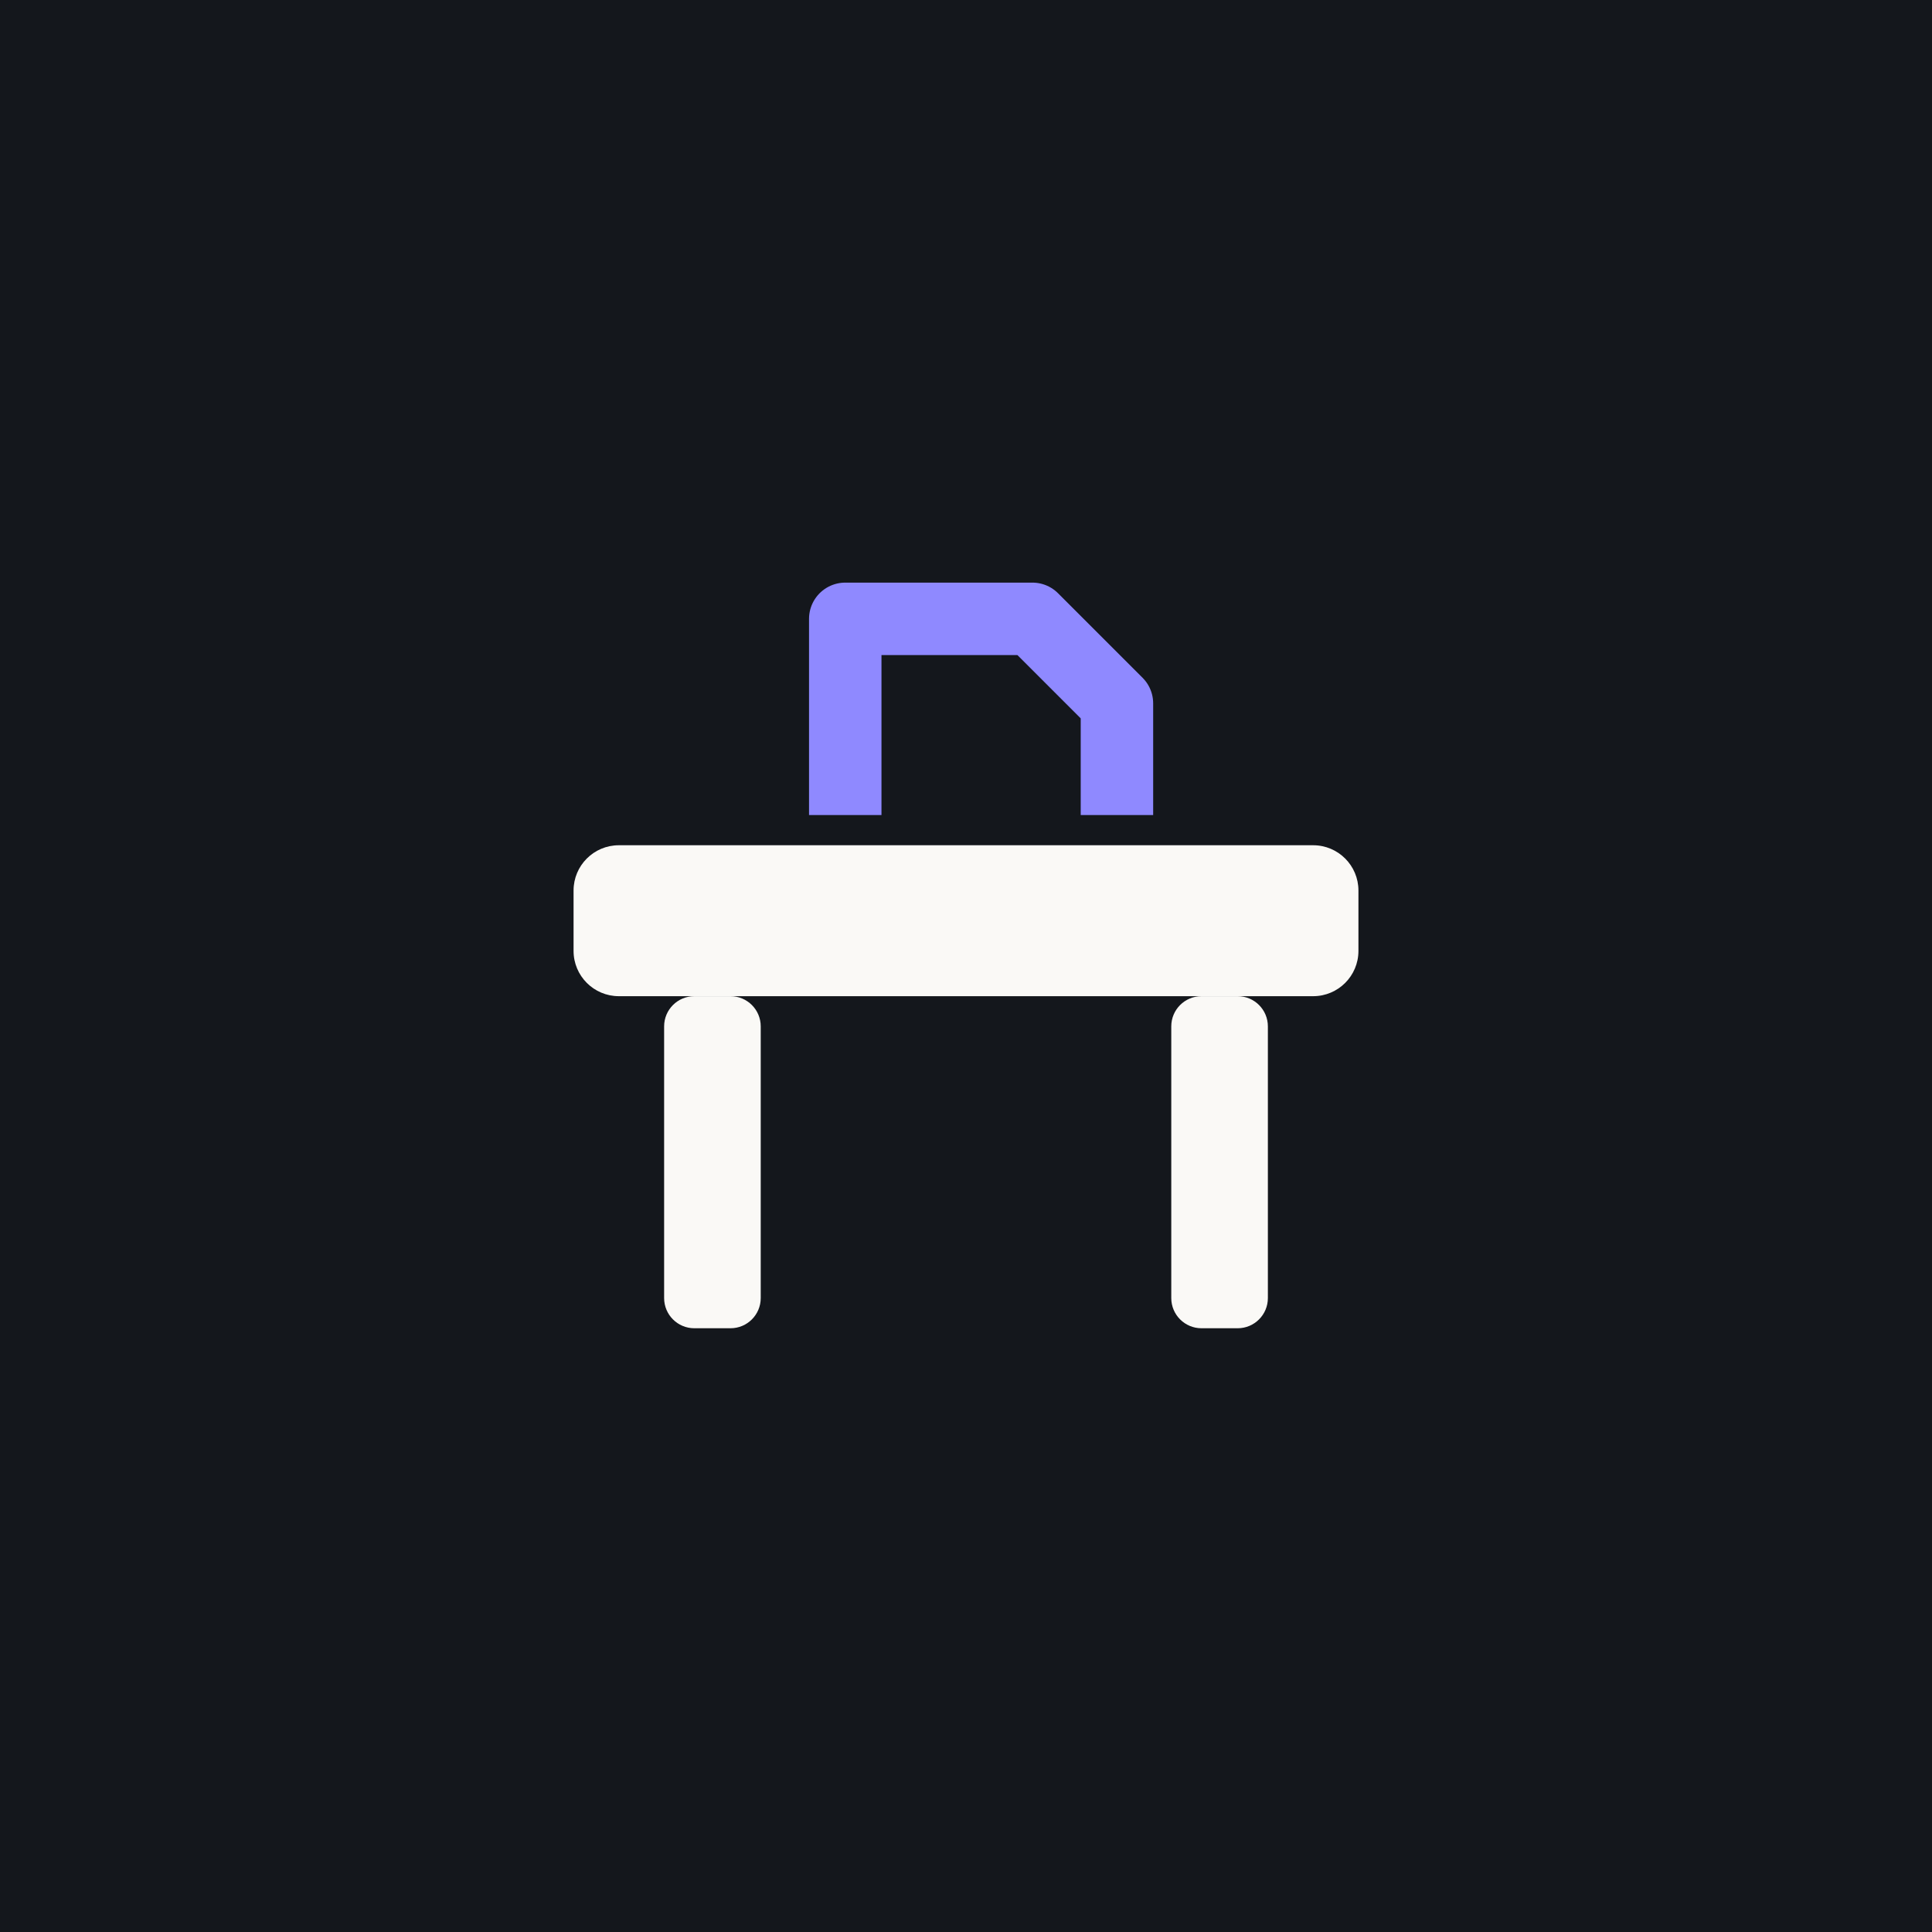
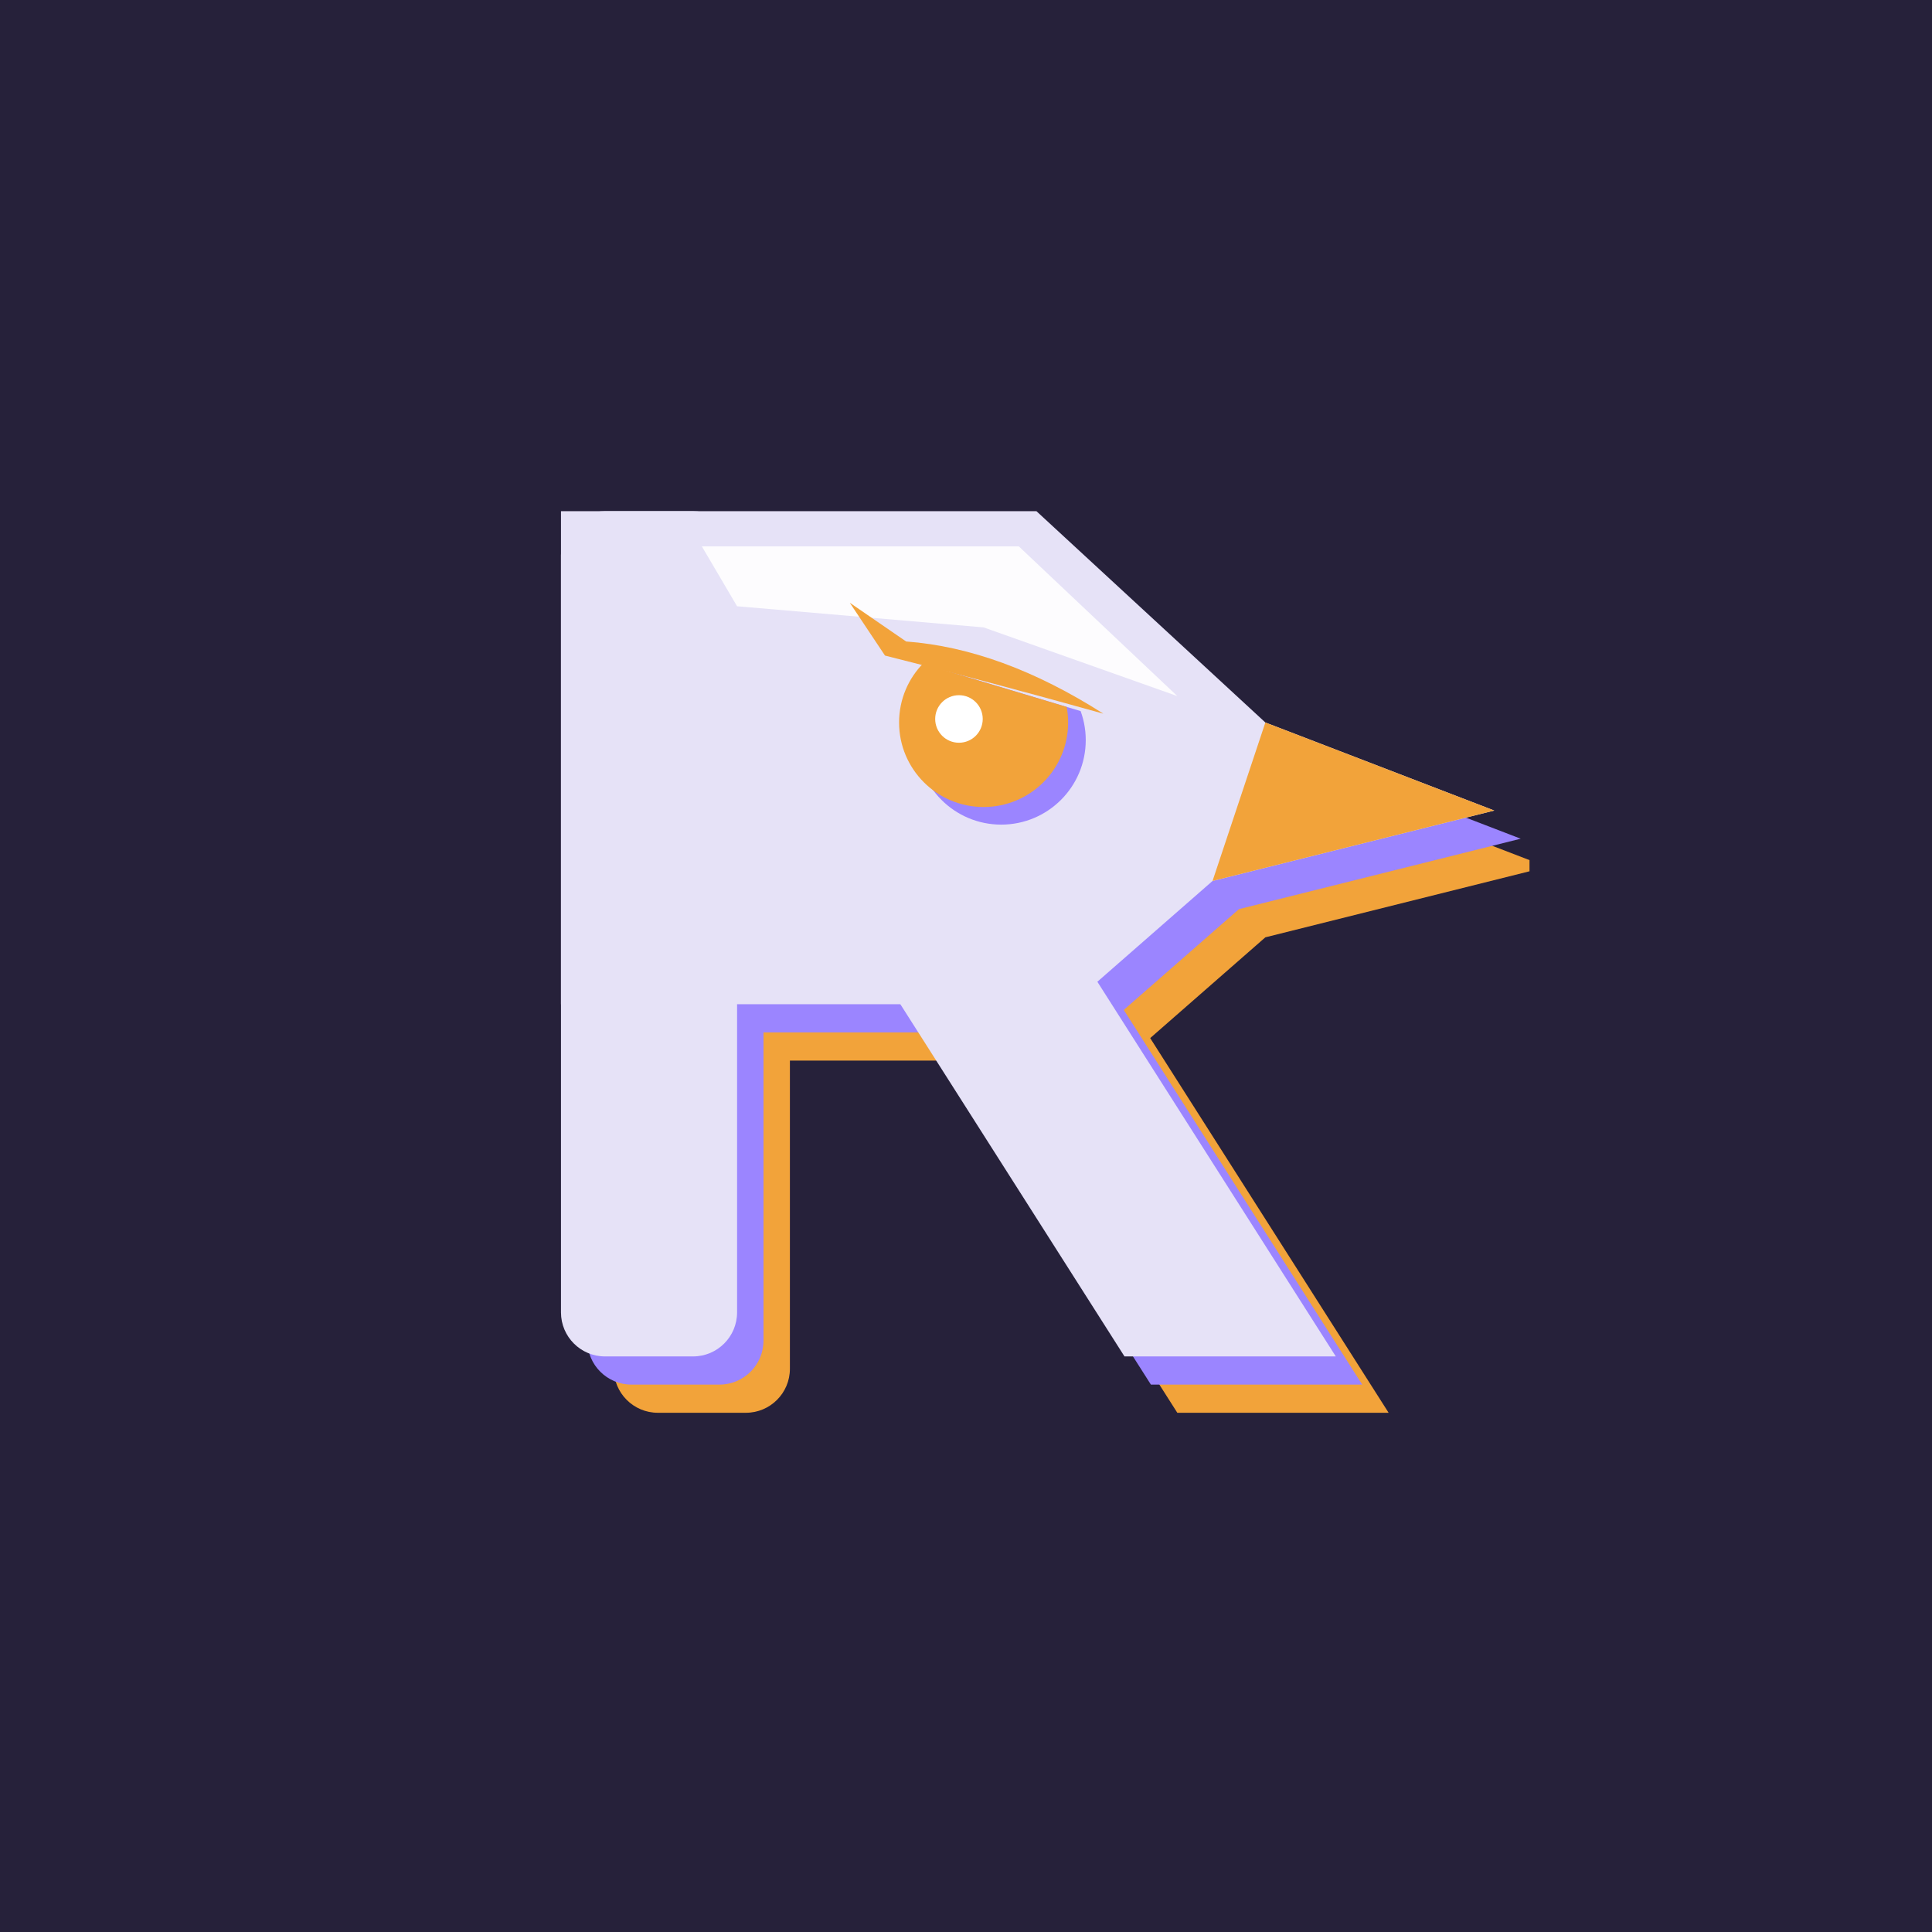
- <svg xmlns="http://www.w3.org/2000/svg" viewBox="0 0 32 32">
-   <rect width="32" height="32" fill="#14171c" />
-   <g transform="translate(8 8) scale(.5)">
-     <rect x="3" y="12" width="26" height="5" rx="1.5" fill="#faf9f6" />
-     <rect x="6" y="17" width="3.2" height="11" rx="1" fill="#faf9f6" />
-     <rect x="22.8" y="17" width="3.2" height="11" rx="1" fill="#faf9f6" />
-     <path d="M12 11V4.5h6.2L21 7.3V11" fill="none" stroke="#8f89ff" stroke-width="2.4" stroke-linejoin="round" />
-   </g>
+ <svg xmlns="http://www.w3.org/2000/svg" viewBox="0 0 120 120">
+   <rect width="120" height="120" fill="#26213a" />
+   <svg x="25" y="23" width="70" height="70" viewBox="0 0 64 64">
+     <g fill="#F2A33A" transform="translate(3 3.2)">
+       <rect x="9" y="8" width="10" height="48" rx="2.5" />
+       <path d="M9 8 H36 L49 20 L62 25 L46 29 L38 36 H9 Z" />
+       <path d="M27 34 H39 L53 56 H41 Z" />
+     </g>
+     <g fill="#9B85FF" transform="translate(1.5 1.6)">
+       <rect x="9" y="8" width="10" height="48" rx="2.5" />
+       <path d="M9 8 H36 L49 20 L62 25 L46 29 L38 36 H9 Z" />
+       <path d="M27 34 H39 L53 56 H41 Z" />
+     </g>
+     <g fill="#E6E2F7">
+       <rect x="9" y="8" width="10" height="48" rx="2.5" />
+       <path d="M9 8 H36 L49 20 L62 25 L46 29 L38 36 H9 Z" />
+       <path d="M27 34 H39 L53 56 H41 Z" />
+     </g>
+     <path d="M49 20 L62 25 L46 29 Z" fill="#F2A33A" />
+     <path d="M11 10 H35 L44 18.5 L33 14.6 L19 13.4 L17 10 Z" fill="#ffffff" opacity="0.9" />
+     <defs>
+       <clipPath id="rarvon-lid">
+         <path d="M20 13.8 L46 21.6 V40 H20 Z" />
+       </clipPath>
+     </defs>
+     <g clip-path="url(#rarvon-lid)">
+       <circle cx="34" cy="21" r="4.8" fill="#9B85FF" />
+       <circle cx="33" cy="20" r="4.8" fill="#F2A33A" />
+     </g>
+     <circle cx="31.6" cy="19.8" r="1.35" fill="#ffffff" />
+     <path d="M25.4 13.2 L28.6 15.4 Q34 15.8 39.8 19.5 Q33 17.6 27.4 16.2 Z" fill="#F2A33A" />
+   </svg>
</svg>
